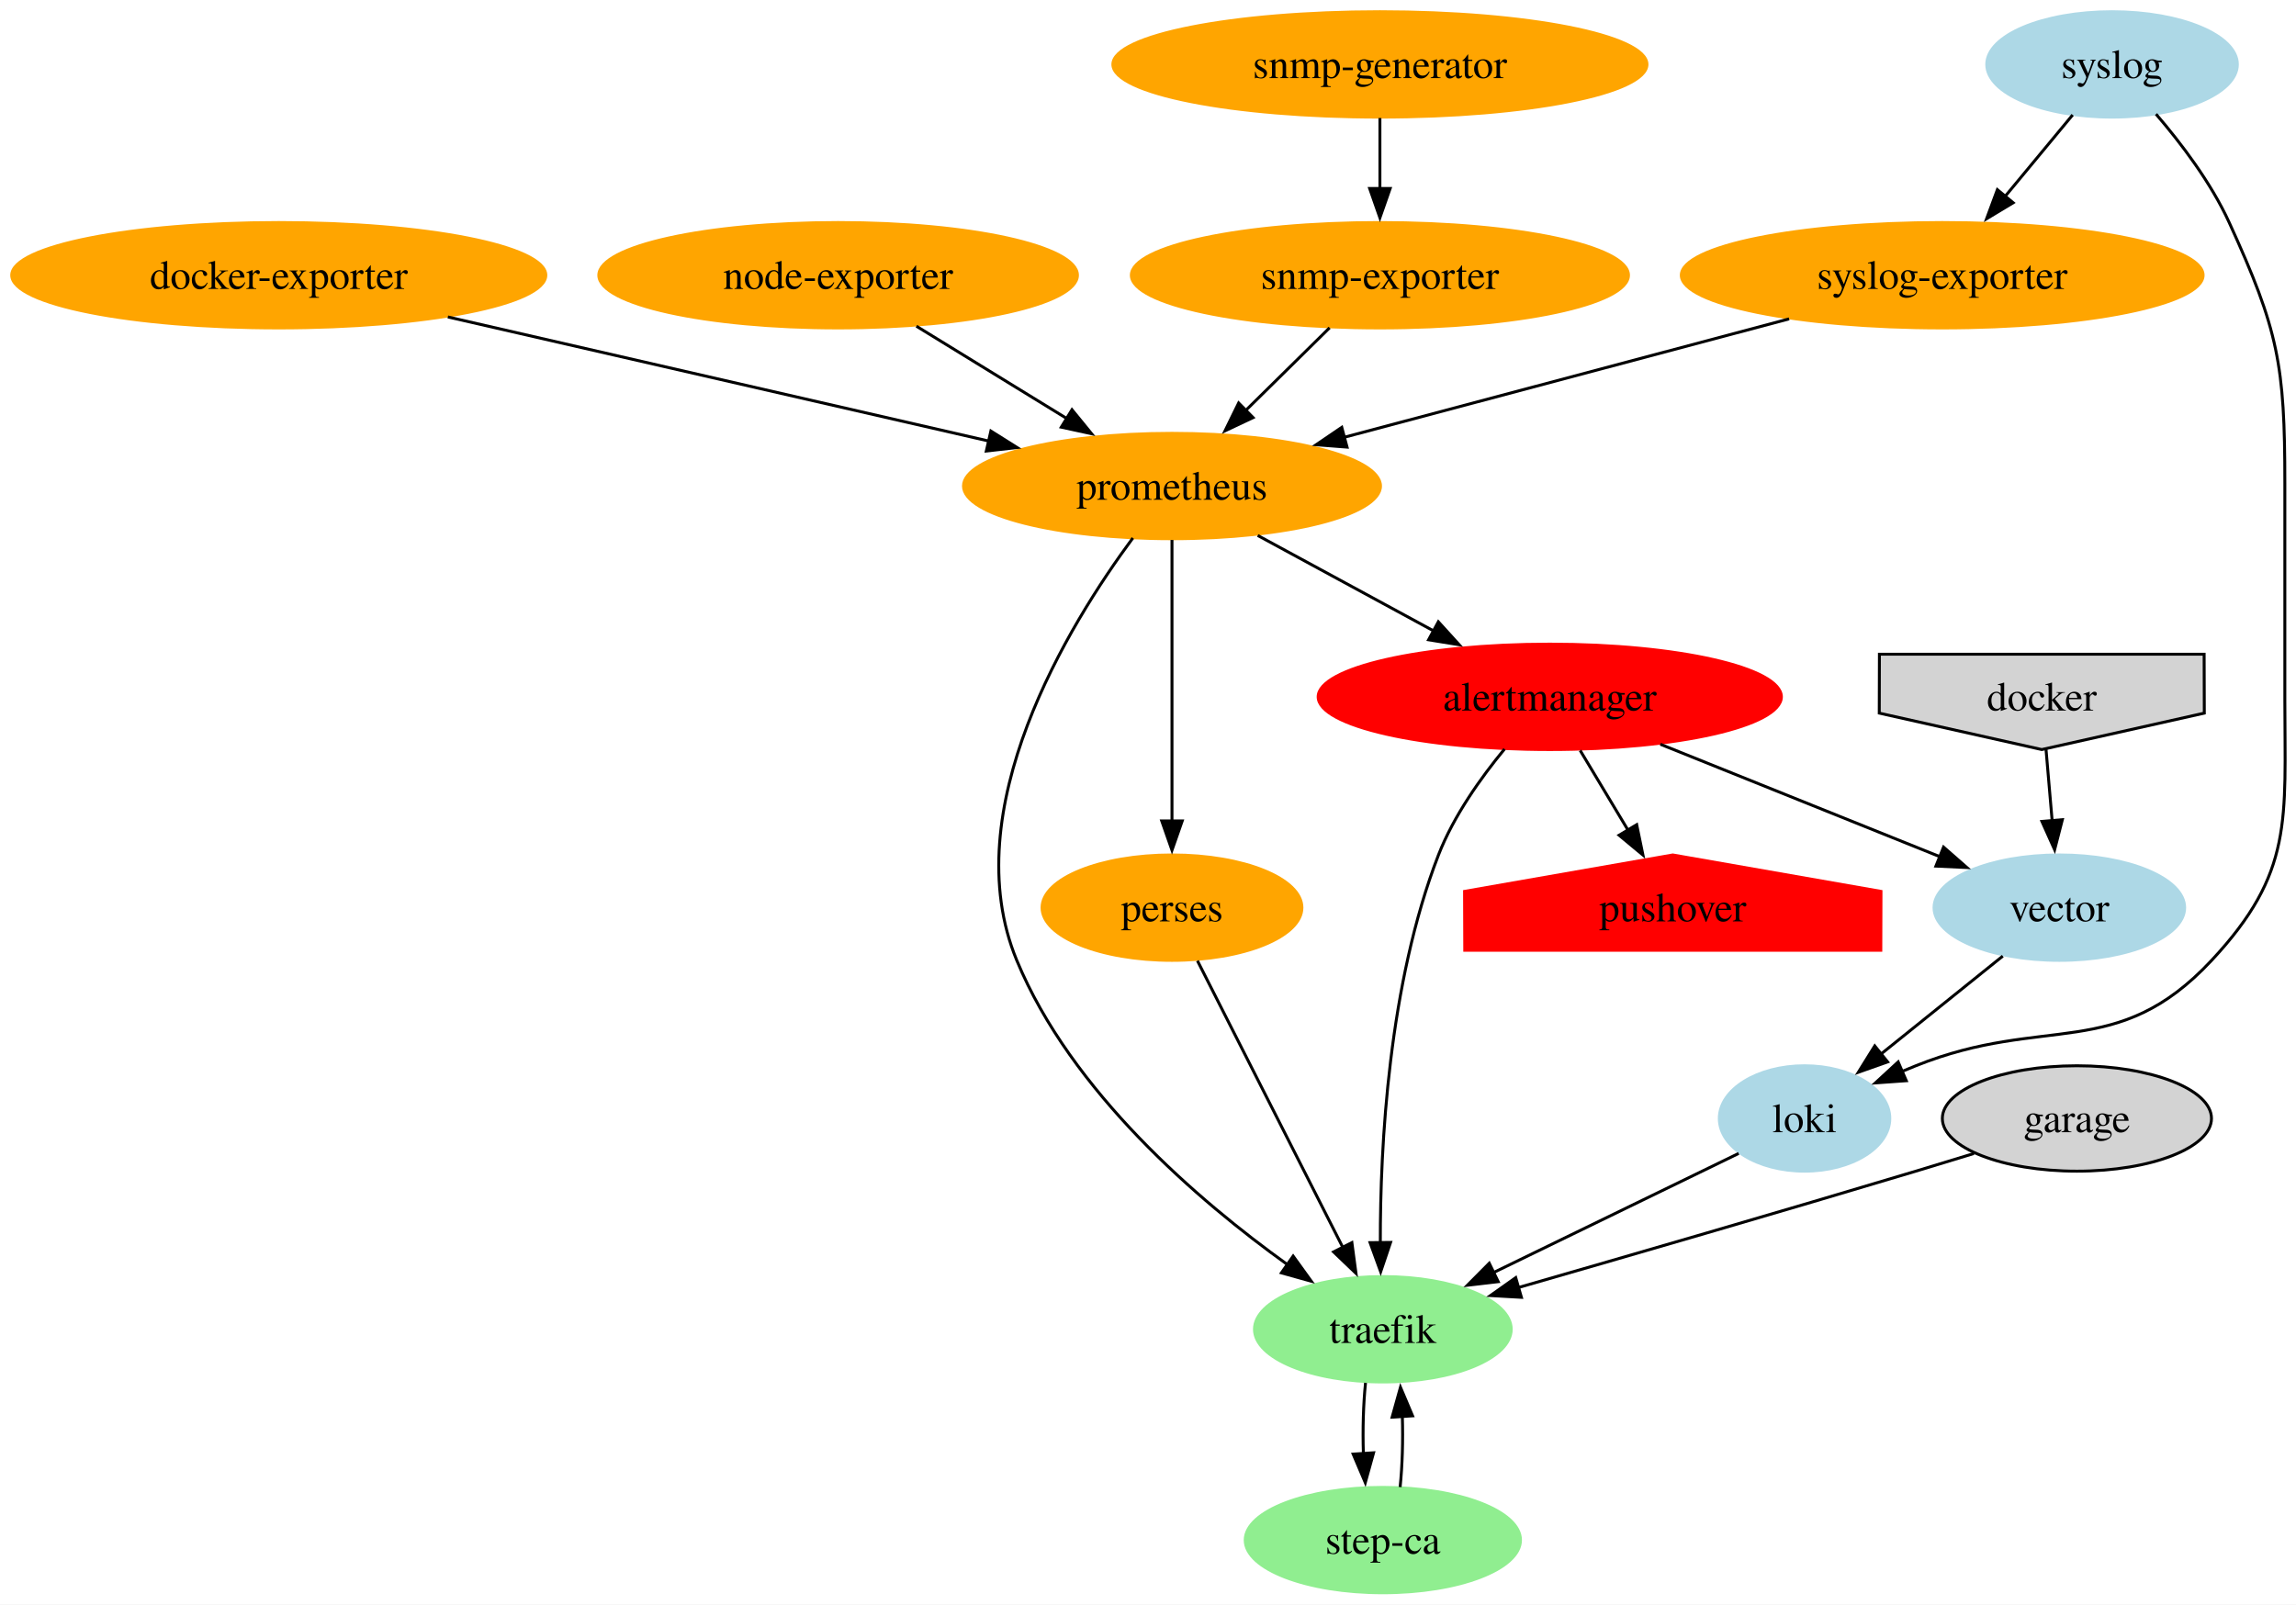
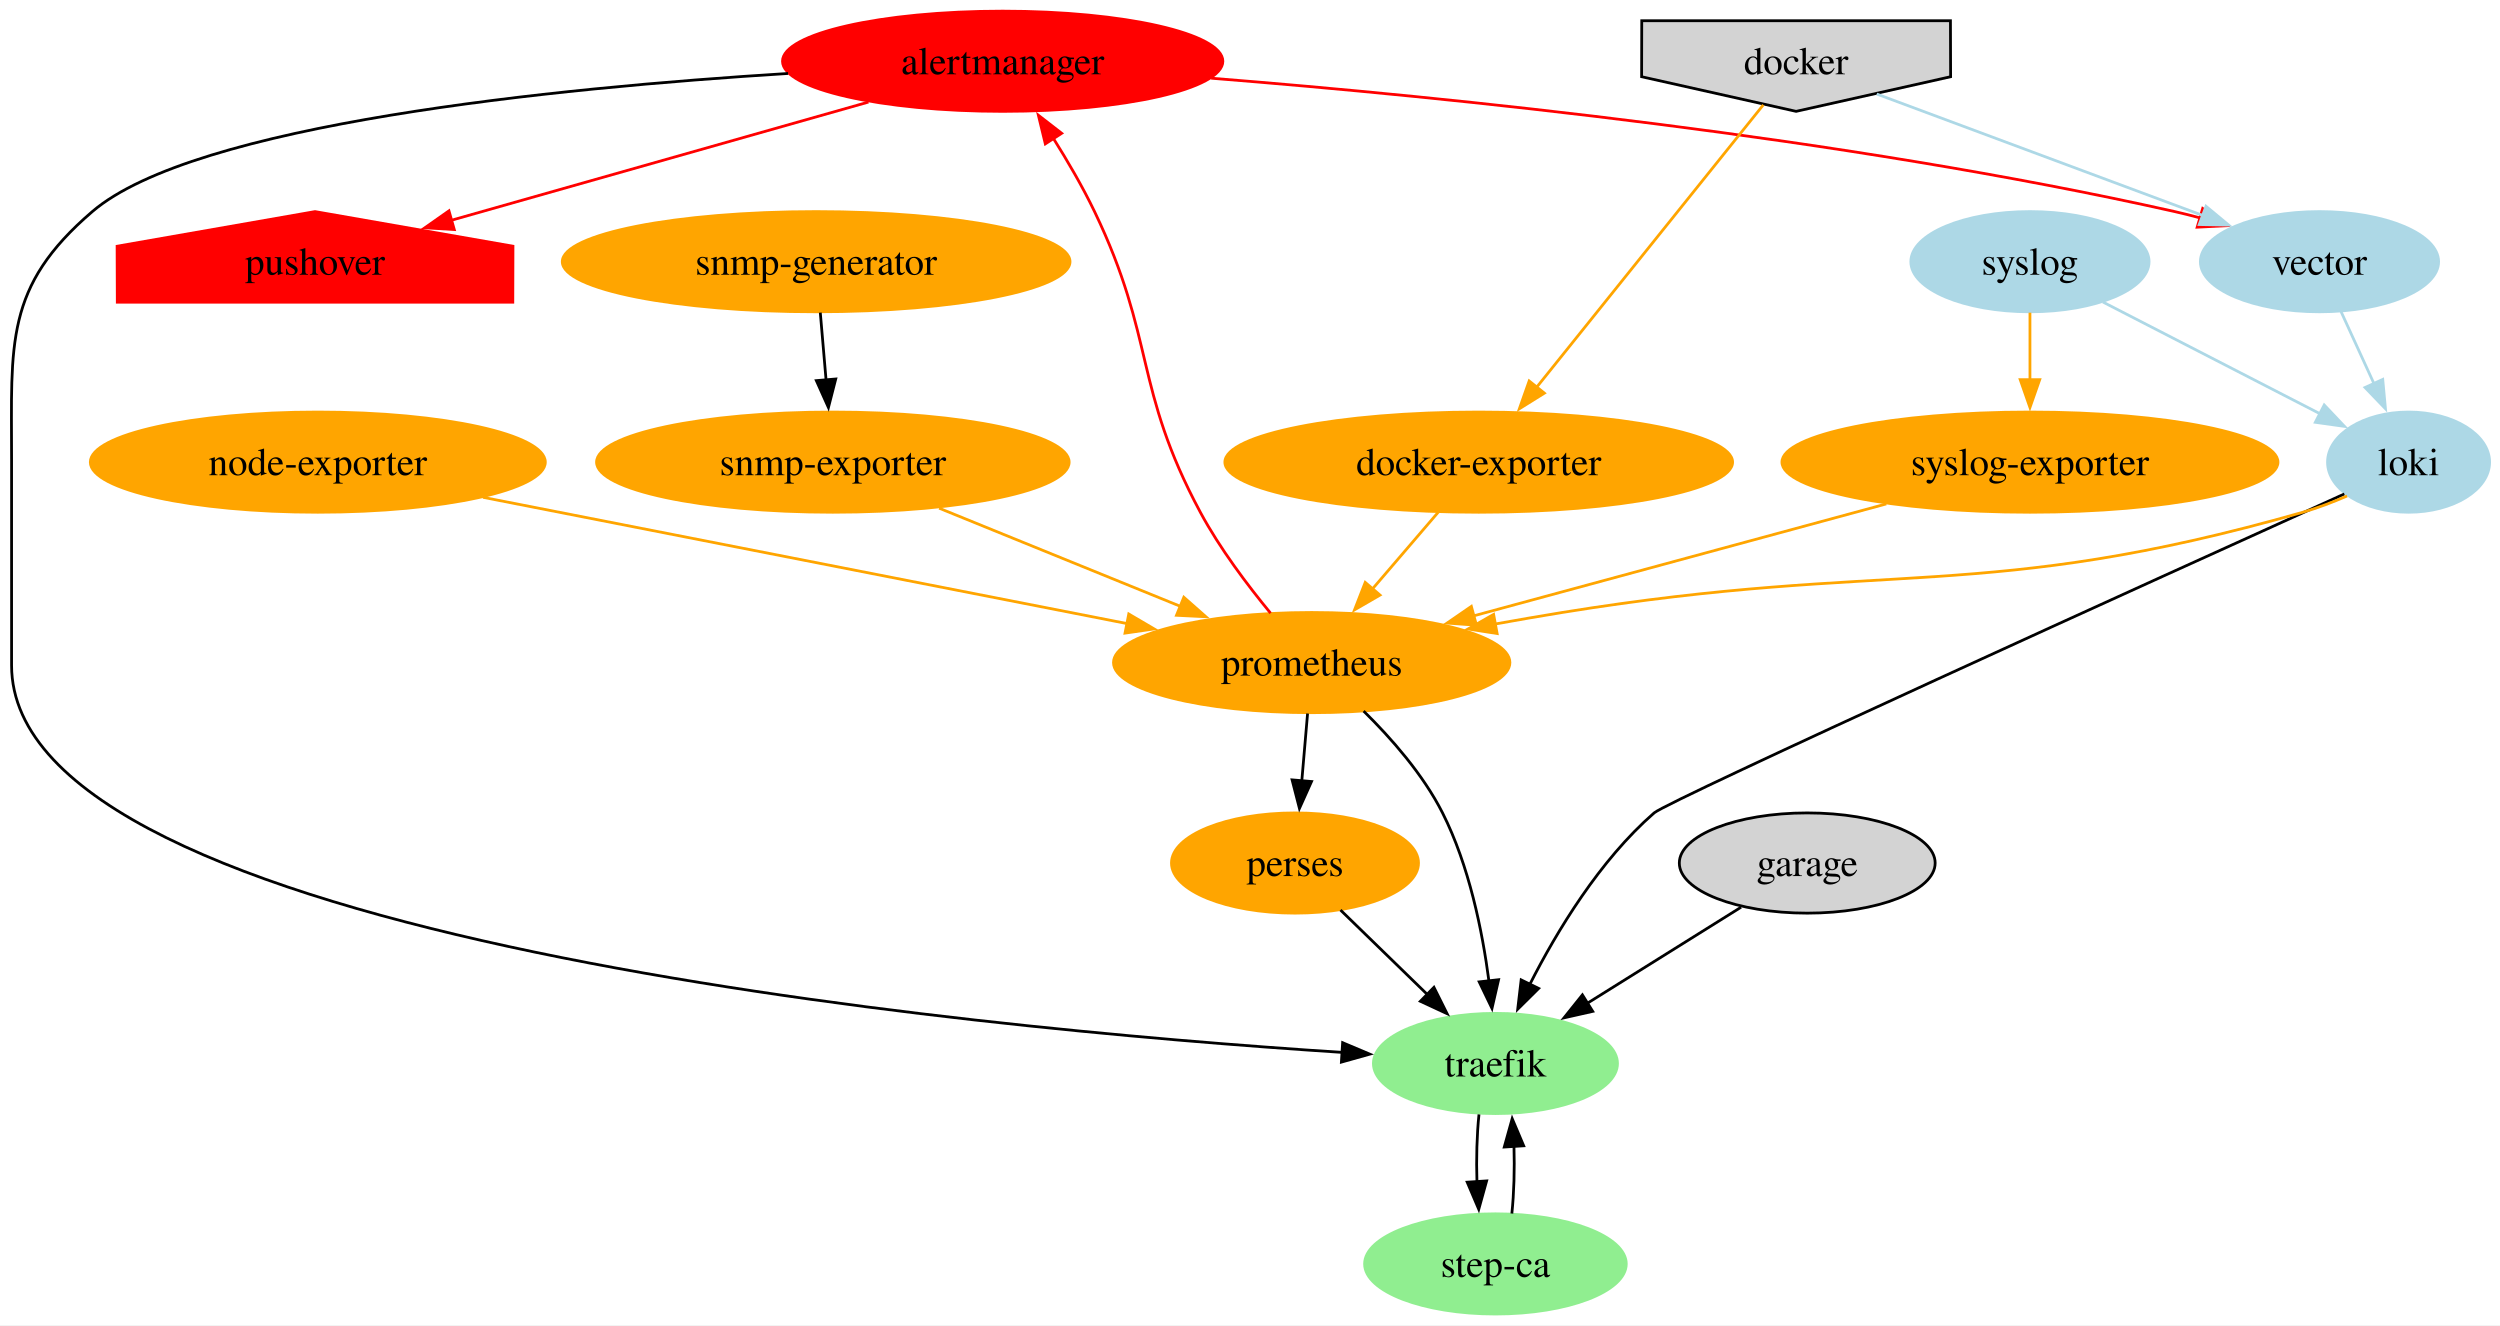
- <svg xmlns="http://www.w3.org/2000/svg" width="784pt" height="548pt" viewBox="0.00 0.00 784.00 548.00">
-   <g id="graph0" class="graph" transform="scale(1 1) rotate(0) translate(4 544)">
-     <polygon fill="white" stroke="none" points="-4,4 -4,-544 780.38,-544 780.38,4 -4,4" />
+ <svg xmlns="http://www.w3.org/2000/svg" width="898pt" height="476pt" viewBox="0.00 0.00 898.00 476.00">
+   <g id="graph0" class="graph" transform="scale(1 1) rotate(0) translate(4 472)">
+     <polygon fill="white" stroke="none" points="-4,4 -4,-472 894.27,-472 894.27,4 -4,4" />
    <g id="node1" class="node">
-       <ellipse fill="red" stroke="red" cx="525.19" cy="-306" rx="79.09" ry="18" />
-       <text xml:space="preserve" text-anchor="middle" x="525.19" y="-301.32" font-family="Times,serif" font-size="14.00">alertmanager</text>
+       <ellipse fill="red" stroke="red" cx="356.16" cy="-450" rx="79.09" ry="18" />
+       <text xml:space="preserve" text-anchor="middle" x="356.16" y="-445.32" font-family="Times,serif" font-size="14.00">alertmanager</text>
    </g>
    <g id="node2" class="node">
-       <ellipse fill="lightgreen" stroke="lightgreen" cx="468.19" cy="-90" rx="43.84" ry="18" />
-       <text xml:space="preserve" text-anchor="middle" x="468.19" y="-85.33" font-family="Times,serif" font-size="14.00">traefik</text>
+       <ellipse fill="lightgreen" stroke="lightgreen" cx="533.16" cy="-90" rx="43.84" ry="18" />
+       <text xml:space="preserve" text-anchor="middle" x="533.16" y="-85.33" font-family="Times,serif" font-size="14.00">traefik</text>
    </g>
    <g id="edge3" class="edge">
-       <path fill="none" stroke="black" d="M509.74,-288.17C501.63,-278.35 492.35,-265.3 487.19,-252 470.15,-208.02 467.28,-152.62 467.33,-119.61" />
-       <polygon fill="black" stroke="black" points="470.83,-119.67 467.45,-109.63 463.83,-119.59 470.83,-119.67" />
+       <path fill="none" stroke="black" d="M279.06,-445.61C194.45,-440.35 65.74,-427.33 29.16,-396 -2.44,-368.94 0.16,-348.6 0.16,-307 0.16,-307 0.16,-307 0.16,-233 0.16,-134.83 342.03,-102.83 478.18,-93.97" />
+       <polygon fill="black" stroke="black" points="478.27,-97.47 488.03,-93.35 477.83,-90.49 478.27,-97.47" />
    </g>
    <g id="node12" class="node">
-       <ellipse fill="lightblue" stroke="lightblue" cx="699.19" cy="-234" rx="42.79" ry="18" />
-       <text xml:space="preserve" text-anchor="middle" x="699.19" y="-229.32" font-family="Times,serif" font-size="14.00">vector</text>
+       <ellipse fill="lightblue" stroke="lightblue" cx="829.16" cy="-378" rx="42.79" ry="18" />
+       <text xml:space="preserve" text-anchor="middle" x="829.16" y="-373.32" font-family="Times,serif" font-size="14.00">vector</text>
+     </g>
+     <g id="edge12" class="edge">
+       <path fill="none" stroke="red" d="M431.05,-443.91C515.82,-437.14 657.66,-422.8 777.16,-396 780.14,-395.33 783.2,-394.56 786.26,-393.73" />
+       <polygon fill="red" stroke="red" points="787.2,-397.1 795.8,-390.92 785.22,-390.39 787.2,-397.1" />
+     </g>
+     <g id="node14" class="node">
+       <polygon fill="red" stroke="red" points="180.26,-383.56 109.16,-396 38.06,-383.56 38.13,-363.44 180.2,-363.44 180.26,-383.56" />
+       <text xml:space="preserve" text-anchor="middle" x="109.16" y="-373.32" font-family="Times,serif" font-size="14.00">pushover</text>
+     </g>
+     <g id="edge15" class="edge">
+       <path fill="none" stroke="red" d="M307.95,-435.34C264.69,-423.08 201.49,-405.16 158.02,-392.85" />
+       <polygon fill="red" stroke="red" points="159.18,-389.54 148.6,-390.18 157.27,-396.27 159.18,-389.54" />
+     </g>
+     <g id="node3" class="node">
+       <ellipse fill="lightgreen" stroke="lightgreen" cx="533.16" cy="-18" rx="47" ry="18" />
+       <text xml:space="preserve" text-anchor="middle" x="533.16" y="-13.32" font-family="Times,serif" font-size="14.00">step-ca</text>
+     </g>
+     <g id="edge1" class="edge">
+       <path fill="none" stroke="black" d="M527.25,-71.7C526.49,-64.41 526.25,-55.73 526.52,-47.54" />
+       <polygon fill="black" stroke="black" points="530,-47.82 527.17,-37.61 523.02,-47.36 530,-47.82" />
+     </g>
+     <g id="edge2" class="edge">
+       <path fill="none" stroke="black" d="M539.06,-36.1C539.82,-43.37 540.07,-52.04 539.82,-60.24" />
+       <polygon fill="black" stroke="black" points="536.33,-59.98 539.18,-70.19 543.31,-60.43 536.33,-59.98" />
+     </g>
+     <g id="node4" class="node">
+       <ellipse fill="orange" stroke="orange" cx="467.16" cy="-234" rx="71.2" ry="18" />
+       <text xml:space="preserve" text-anchor="middle" x="467.16" y="-229.32" font-family="Times,serif" font-size="14.00">prometheus</text>
    </g>
    <g id="edge13" class="edge">
-       <path fill="none" stroke="black" d="M562.95,-289.81C591.13,-278.47 629.6,-263 658.47,-251.38" />
-       <polygon fill="black" stroke="black" points="659.65,-254.68 667.62,-247.7 657.04,-248.19 659.65,-254.68" />
+       <path fill="none" stroke="red" d="M452.39,-251.75C444.14,-261.75 434.14,-275 427.16,-288 403.11,-332.84 411.19,-350.13 389.16,-396 384.89,-404.89 379.49,-414.16 374.3,-422.41" />
+       <polygon fill="red" stroke="red" points="371.48,-420.32 368.98,-430.61 377.36,-424.12 371.48,-420.32" />
    </g>
-     <g id="node14" class="node">
-       <polygon fill="red" stroke="red" points="638.29,-239.56 567.19,-252 496.09,-239.56 496.16,-219.44 638.23,-219.44 638.29,-239.56" />
-       <text xml:space="preserve" text-anchor="middle" x="567.19" y="-229.32" font-family="Times,serif" font-size="14.00">pushover</text>
+     <g id="edge6" class="edge">
+       <path fill="none" stroke="black" d="M485.81,-216.58C495.68,-206.89 507.17,-193.83 514.16,-180 523.7,-161.12 528.46,-137.64 530.83,-119.54" />
+       <polygon fill="black" stroke="black" points="534.29,-120.09 531.92,-109.77 527.33,-119.31 534.29,-120.09" />
+     </g>
+     <g id="node5" class="node">
+       <ellipse fill="orange" stroke="orange" cx="461.16" cy="-162" rx="44.37" ry="18" />
+       <text xml:space="preserve" text-anchor="middle" x="461.16" y="-157.32" font-family="Times,serif" font-size="14.00">perses</text>
+     </g>
+     <g id="edge14" class="edge">
+       <path fill="none" stroke="black" d="M465.68,-215.7C465.05,-208.41 464.31,-199.73 463.61,-191.54" />
+       <polygon fill="black" stroke="black" points="467.1,-191.28 462.76,-181.61 460.12,-191.87 467.1,-191.28" />
+     </g>
+     <g id="edge5" class="edge">
+       <path fill="none" stroke="black" d="M477.5,-145.12C486.71,-136.17 498.39,-124.81 508.67,-114.81" />
+       <polygon fill="black" stroke="black" points="511.07,-117.36 515.8,-107.88 506.19,-112.34 511.07,-117.36" />
+     </g>
+     <g id="node6" class="node">
+       <ellipse fill="orange" stroke="orange" cx="527.16" cy="-306" rx="91.19" ry="18" />
+       <text xml:space="preserve" text-anchor="middle" x="527.16" y="-301.32" font-family="Times,serif" font-size="14.00">docker-exporter</text>
+     </g>
+     <g id="edge17" class="edge">
+       <path fill="none" stroke="orange" d="M512.64,-288.05C505.49,-279.71 496.73,-269.49 488.81,-260.25" />
+       <polygon fill="orange" stroke="orange" points="491.7,-258.25 482.54,-252.94 486.39,-262.81 491.7,-258.25" />
+     </g>
+     <g id="node7" class="node">
+       <ellipse fill="orange" stroke="orange" cx="110.16" cy="-306" rx="81.72" ry="18" />
+       <text xml:space="preserve" text-anchor="middle" x="110.16" y="-301.32" font-family="Times,serif" font-size="14.00">node-exporter</text>
+     </g>
+     <g id="edge18" class="edge">
+       <path fill="none" stroke="orange" d="M169.51,-293.36C233.33,-280.85 334.55,-261 400.92,-247.99" />
+       <polygon fill="orange" stroke="orange" points="401.45,-251.45 410.59,-246.09 400.1,-244.58 401.45,-251.45" />
+     </g>
+     <g id="node8" class="node">
+       <ellipse fill="orange" stroke="orange" cx="295.16" cy="-306" rx="84.88" ry="18" />
+       <text xml:space="preserve" text-anchor="middle" x="295.16" y="-301.32" font-family="Times,serif" font-size="14.00">snmp-exporter</text>
+     </g>
+     <g id="edge19" class="edge">
+       <path fill="none" stroke="orange" d="M333.33,-289.46C358.93,-279.05 392.83,-265.25 420.1,-254.16" />
+       <polygon fill="orange" stroke="orange" points="421.23,-257.47 429.17,-250.46 418.59,-250.99 421.23,-257.47" />
+     </g>
+     <g id="node9" class="node">
+       <ellipse fill="orange" stroke="orange" cx="289.16" cy="-378" rx="91.19" ry="18" />
+       <text xml:space="preserve" text-anchor="middle" x="289.16" y="-373.32" font-family="Times,serif" font-size="14.00">snmp-generator</text>
+     </g>
+     <g id="edge20" class="edge">
+       <path fill="none" stroke="black" d="M290.65,-359.7C291.27,-352.41 292.01,-343.73 292.72,-335.54" />
+       <polygon fill="black" stroke="black" points="296.2,-335.87 293.57,-325.61 289.23,-335.28 296.2,-335.87" />
+     </g>
+     <g id="node10" class="node">
+       <ellipse fill="lightblue" stroke="lightblue" cx="725.16" cy="-378" rx="42.79" ry="18" />
+       <text xml:space="preserve" text-anchor="middle" x="725.16" y="-373.32" font-family="Times,serif" font-size="14.00">syslog</text>
+     </g>
+     <g id="node11" class="node">
+       <ellipse fill="orange" stroke="orange" cx="725.16" cy="-306" rx="89.09" ry="18" />
+       <text xml:space="preserve" text-anchor="middle" x="725.16" y="-301.32" font-family="Times,serif" font-size="14.00">syslog-exporter</text>
+     </g>
+     <g id="edge11" class="edge">
+       <path fill="none" stroke="orange" d="M725.16,-359.7C725.16,-352.41 725.16,-343.73 725.16,-335.54" />
+       <polygon fill="orange" stroke="orange" points="728.66,-335.62 725.16,-325.62 721.66,-335.62 728.66,-335.62" />
+     </g>
+     <g id="node13" class="node">
+       <ellipse fill="lightblue" stroke="lightblue" cx="861.16" cy="-306" rx="29.11" ry="18" />
+       <text xml:space="preserve" text-anchor="middle" x="861.16" y="-301.32" font-family="Times,serif" font-size="14.00">loki</text>
+     </g>
+     <g id="edge8" class="edge">
+       <path fill="none" stroke="lightblue" d="M751.38,-363.5C773.71,-352.01 805.84,-335.48 829.57,-323.26" />
+       <polygon fill="lightblue" stroke="lightblue" points="830.86,-326.53 838.15,-318.84 827.66,-320.31 830.86,-326.53" />
+     </g>
+     <g id="edge21" class="edge">
+       <path fill="none" stroke="orange" d="M673.57,-291C630.73,-279.38 569.82,-262.85 525.27,-250.77" />
+       <polygon fill="orange" stroke="orange" points="526.35,-247.43 515.78,-248.19 524.51,-254.19 526.35,-247.43" />
+     </g>
+     <g id="edge9" class="edge">
+       <path fill="none" stroke="lightblue" d="M836.91,-360.05C840.49,-352.23 844.82,-342.75 848.83,-333.98" />
+       <polygon fill="lightblue" stroke="lightblue" points="851.88,-335.72 852.86,-325.17 845.52,-332.81 851.88,-335.72" />
+     </g>
+     <g id="edge7" class="edge">
+       <path fill="none" stroke="black" d="M838.09,-294.57C773.51,-265.33 595.28,-184.46 590.16,-180 570.64,-162.99 555.32,-137.7 545.51,-118.42" />
+       <polygon fill="black" stroke="black" points="548.69,-116.96 541.16,-109.5 542.4,-120.02 548.69,-116.96" />
+     </g>
+     <g id="edge22" class="edge">
+       <path fill="none" stroke="orange" d="M839.06,-293.84C833.94,-291.62 828.44,-289.51 823.16,-288 708.43,-255.31 674.93,-271.08 557.16,-252 549.28,-250.72 541.04,-249.29 532.87,-247.82" />
+       <polygon fill="orange" stroke="orange" points="533.77,-244.43 523.3,-246.07 532.51,-251.31 533.77,-244.43" />
+     </g>
+     <g id="node15" class="node">
+       <polygon fill="lightgrey" stroke="black" points="585.67,-444.44 641.16,-432 696.66,-444.44 696.6,-464.56 585.72,-464.56 585.67,-444.44" />
+       <text xml:space="preserve" text-anchor="middle" x="641.16" y="-445.32" font-family="Times,serif" font-size="14.00">docker</text>
    </g>
    <g id="edge16" class="edge">
-       <path fill="none" stroke="black" d="M535.57,-287.7C540.52,-279.46 546.52,-269.45 551.97,-260.37" />
-       <polygon fill="black" stroke="black" points="554.87,-262.34 557.01,-251.97 548.86,-258.74 554.87,-262.34" />
-     </g>
-     <g id="node3" class="node">
-       <ellipse fill="lightgreen" stroke="lightgreen" cx="468.19" cy="-18" rx="47" ry="18" />
-       <text xml:space="preserve" text-anchor="middle" x="468.19" y="-13.32" font-family="Times,serif" font-size="14.00">step-ca</text>
-     </g>
-     <g id="edge1" class="edge">
-       <path fill="none" stroke="black" d="M462.28,-71.7C461.52,-64.41 461.28,-55.73 461.55,-47.54" />
-       <polygon fill="black" stroke="black" points="465.03,-47.82 462.2,-37.61 458.05,-47.36 465.03,-47.82" />
-     </g>
-     <g id="edge2" class="edge">
-       <path fill="none" stroke="black" d="M474.09,-36.1C474.85,-43.37 475.1,-52.04 474.85,-60.24" />
-       <polygon fill="black" stroke="black" points="471.36,-59.98 474.21,-70.19 478.34,-60.43 471.36,-59.98" />
-     </g>
-     <g id="node4" class="node">
-       <ellipse fill="orange" stroke="orange" cx="396.19" cy="-378" rx="71.2" ry="18" />
-       <text xml:space="preserve" text-anchor="middle" x="396.19" y="-373.32" font-family="Times,serif" font-size="14.00">prometheus</text>
-     </g>
-     <g id="edge14" class="edge">
-       <path fill="none" stroke="black" d="M425.46,-361.12C443.23,-351.47 466.15,-339.04 485.53,-328.52" />
-       <polygon fill="black" stroke="black" points="487.14,-331.63 494.26,-323.79 483.8,-325.48 487.14,-331.63" />
-     </g>
-     <g id="edge6" class="edge">
-       <path fill="none" stroke="black" d="M382.83,-360.25C360.94,-330.65 321.91,-267.38 343.19,-216 361.79,-171.1 405.21,-133.92 435.63,-112.08" />
-       <polygon fill="black" stroke="black" points="437.56,-115 443.76,-106.41 433.55,-109.26 437.56,-115" />
-     </g>
-     <g id="node5" class="node">
-       <ellipse fill="orange" stroke="orange" cx="396.19" cy="-234" rx="44.37" ry="18" />
-       <text xml:space="preserve" text-anchor="middle" x="396.19" y="-229.32" font-family="Times,serif" font-size="14.00">perses</text>
-     </g>
-     <g id="edge15" class="edge">
-       <path fill="none" stroke="black" d="M396.19,-359.59C396.19,-335.61 396.19,-292.14 396.19,-263.42" />
-       <polygon fill="black" stroke="black" points="399.69,-263.62 396.19,-253.62 392.69,-263.62 399.69,-263.62" />
-     </g>
-     <g id="edge5" class="edge">
-       <path fill="none" stroke="black" d="M404.88,-215.87C417.21,-191.54 439.94,-146.73 454.54,-117.93" />
-       <polygon fill="black" stroke="black" points="457.62,-119.6 459.02,-109.1 451.37,-116.43 457.62,-119.6" />
-     </g>
-     <g id="node6" class="node">
-       <ellipse fill="orange" stroke="orange" cx="91.19" cy="-450" rx="91.19" ry="18" />
-       <text xml:space="preserve" text-anchor="middle" x="91.19" y="-445.32" font-family="Times,serif" font-size="14.00">docker-exporter</text>
-     </g>
-     <g id="edge17" class="edge">
-       <path fill="none" stroke="black" d="M148.92,-435.75C201.64,-423.65 279.4,-405.8 333.6,-393.37" />
-       <polygon fill="black" stroke="black" points="334.35,-396.78 343.32,-391.14 332.79,-389.96 334.35,-396.78" />
-     </g>
-     <g id="node7" class="node">
-       <ellipse fill="orange" stroke="orange" cx="282.19" cy="-450" rx="81.72" ry="18" />
-       <text xml:space="preserve" text-anchor="middle" x="282.19" y="-445.32" font-family="Times,serif" font-size="14.00">node-exporter</text>
-     </g>
-     <g id="edge18" class="edge">
-       <path fill="none" stroke="black" d="M308.92,-432.59C324.32,-423.13 343.88,-411.12 360.58,-400.87" />
-       <polygon fill="black" stroke="black" points="362.04,-404.07 368.74,-395.86 358.38,-398.11 362.04,-404.07" />
-     </g>
-     <g id="node8" class="node">
-       <ellipse fill="orange" stroke="orange" cx="467.19" cy="-450" rx="84.88" ry="18" />
-       <text xml:space="preserve" text-anchor="middle" x="467.19" y="-445.32" font-family="Times,serif" font-size="14.00">snmp-exporter</text>
-     </g>
-     <g id="edge19" class="edge">
-       <path fill="none" stroke="black" d="M450.01,-432.05C441.37,-423.54 430.75,-413.07 421.23,-403.68" />
-       <polygon fill="black" stroke="black" points="423.88,-401.38 414.3,-396.85 418.96,-406.36 423.88,-401.38" />
-     </g>
-     <g id="node9" class="node">
-       <ellipse fill="orange" stroke="orange" cx="467.19" cy="-522" rx="91.19" ry="18" />
-       <text xml:space="preserve" text-anchor="middle" x="467.19" y="-517.33" font-family="Times,serif" font-size="14.00">snmp-generator</text>
-     </g>
-     <g id="edge20" class="edge">
-       <path fill="none" stroke="black" d="M467.19,-503.7C467.19,-496.41 467.19,-487.73 467.19,-479.54" />
-       <polygon fill="black" stroke="black" points="470.69,-479.62 467.19,-469.62 463.69,-479.62 470.69,-479.62" />
-     </g>
-     <g id="node10" class="node">
-       <ellipse fill="lightblue" stroke="lightblue" cx="717.19" cy="-522" rx="42.79" ry="18" />
-       <text xml:space="preserve" text-anchor="middle" x="717.19" y="-517.33" font-family="Times,serif" font-size="14.00">syslog</text>
-     </g>
-     <g id="node11" class="node">
-       <ellipse fill="orange" stroke="orange" cx="659.19" cy="-450" rx="89.09" ry="18" />
-       <text xml:space="preserve" text-anchor="middle" x="659.19" y="-445.32" font-family="Times,serif" font-size="14.00">syslog-exporter</text>
-     </g>
-     <g id="edge11" class="edge">
-       <path fill="none" stroke="black" d="M703.74,-504.76C696.84,-496.44 688.28,-486.1 680.51,-476.73" />
-       <polygon fill="black" stroke="black" points="683.42,-474.76 674.35,-469.29 678.03,-479.22 683.42,-474.76" />
-     </g>
-     <g id="node13" class="node">
-       <ellipse fill="lightblue" stroke="lightblue" cx="612.19" cy="-162" rx="29.11" ry="18" />
-       <text xml:space="preserve" text-anchor="middle" x="612.19" y="-157.32" font-family="Times,serif" font-size="14.00">loki</text>
-     </g>
-     <g id="edge8" class="edge">
-       <path fill="none" stroke="black" d="M732.2,-505.03C740.75,-495.09 750.97,-481.63 757.19,-468 774,-431.21 776.19,-419.45 776.19,-379 776.19,-379 776.19,-379 776.19,-305 776.19,-263.91 779.23,-246.03 751.19,-216 718.67,-181.17 694.42,-197.74 650.19,-180 648.64,-179.38 647.06,-178.73 645.47,-178.06" />
-       <polygon fill="black" stroke="black" points="646.93,-174.89 636.37,-174.14 644.16,-181.31 646.93,-174.89" />
-     </g>
-     <g id="edge12" class="edge">
-       <path fill="none" stroke="black" d="M606.92,-435.09C563.05,-423.41 500.42,-406.74 454.85,-394.61" />
-       <polygon fill="black" stroke="black" points="455.97,-391.29 445.41,-392.1 454.17,-398.05 455.97,-391.29" />
-     </g>
-     <g id="edge9" class="edge">
-       <path fill="none" stroke="black" d="M679.88,-217.46C667.6,-207.58 651.54,-194.66 638.15,-183.89" />
-       <polygon fill="black" stroke="black" points="640.55,-181.32 630.56,-177.78 636.16,-186.78 640.55,-181.32" />
-     </g>
-     <g id="edge7" class="edge">
-       <path fill="none" stroke="black" d="M589.69,-150.06C567.28,-139.17 532.45,-122.24 505.82,-109.29" />
-       <polygon fill="black" stroke="black" points="507.59,-106.26 497.06,-105.03 504.53,-112.55 507.59,-106.26" />
-     </g>
-     <g id="node15" class="node">
-       <polygon fill="lightgrey" stroke="black" points="637.7,-300.44 693.19,-288 748.69,-300.44 748.63,-320.56 637.75,-320.56 637.7,-300.44" />
-       <text xml:space="preserve" text-anchor="middle" x="693.19" y="-301.32" font-family="Times,serif" font-size="14.00">docker</text>
+       <path fill="none" stroke="orange" d="M629.39,-434.34C610.19,-410.42 571.89,-362.71 548.01,-332.96" />
+       <polygon fill="orange" stroke="orange" points="550.74,-330.78 541.75,-325.17 545.28,-335.16 550.74,-330.78" />
    </g>
    <g id="edge10" class="edge">
-       <path fill="none" stroke="black" d="M694.64,-288.05C695.28,-280.68 696.03,-271.84 696.75,-263.51" />
-       <polygon fill="black" stroke="black" points="700.22,-264.05 697.58,-253.78 693.24,-263.45 700.22,-264.05" />
+       <path fill="none" stroke="lightblue" d="M670.13,-438.22C701.49,-426.54 751.8,-407.81 787.42,-394.54" />
+       <polygon fill="lightblue" stroke="lightblue" points="788.4,-397.91 796.55,-391.14 785.96,-391.35 788.4,-397.91" />
    </g>
    <g id="node16" class="node">
-       <ellipse fill="lightgrey" stroke="black" cx="705.19" cy="-162" rx="45.95" ry="18" />
-       <text xml:space="preserve" text-anchor="middle" x="705.19" y="-157.32" font-family="Times,serif" font-size="14.00">garage</text>
+       <ellipse fill="lightgrey" stroke="black" cx="645.16" cy="-162" rx="45.95" ry="18" />
+       <text xml:space="preserve" text-anchor="middle" x="645.16" y="-157.32" font-family="Times,serif" font-size="14.00">garage</text>
    </g>
    <g id="edge4" class="edge">
-       <path fill="none" stroke="black" d="M670.01,-150.03C663.43,-148.01 656.61,-145.92 650.19,-144 604.06,-130.15 551.19,-114.82 514.36,-104.22" />
-       <polygon fill="black" stroke="black" points="515.51,-100.91 504.93,-101.51 513.57,-107.63 515.51,-100.91" />
+       <path fill="none" stroke="black" d="M621.41,-146.15C605.26,-136.06 583.69,-122.58 565.92,-111.47" />
+       <polygon fill="black" stroke="black" points="568.11,-108.72 557.78,-106.39 564.4,-114.65 568.11,-108.72" />
    </g>
  </g>
</svg>
